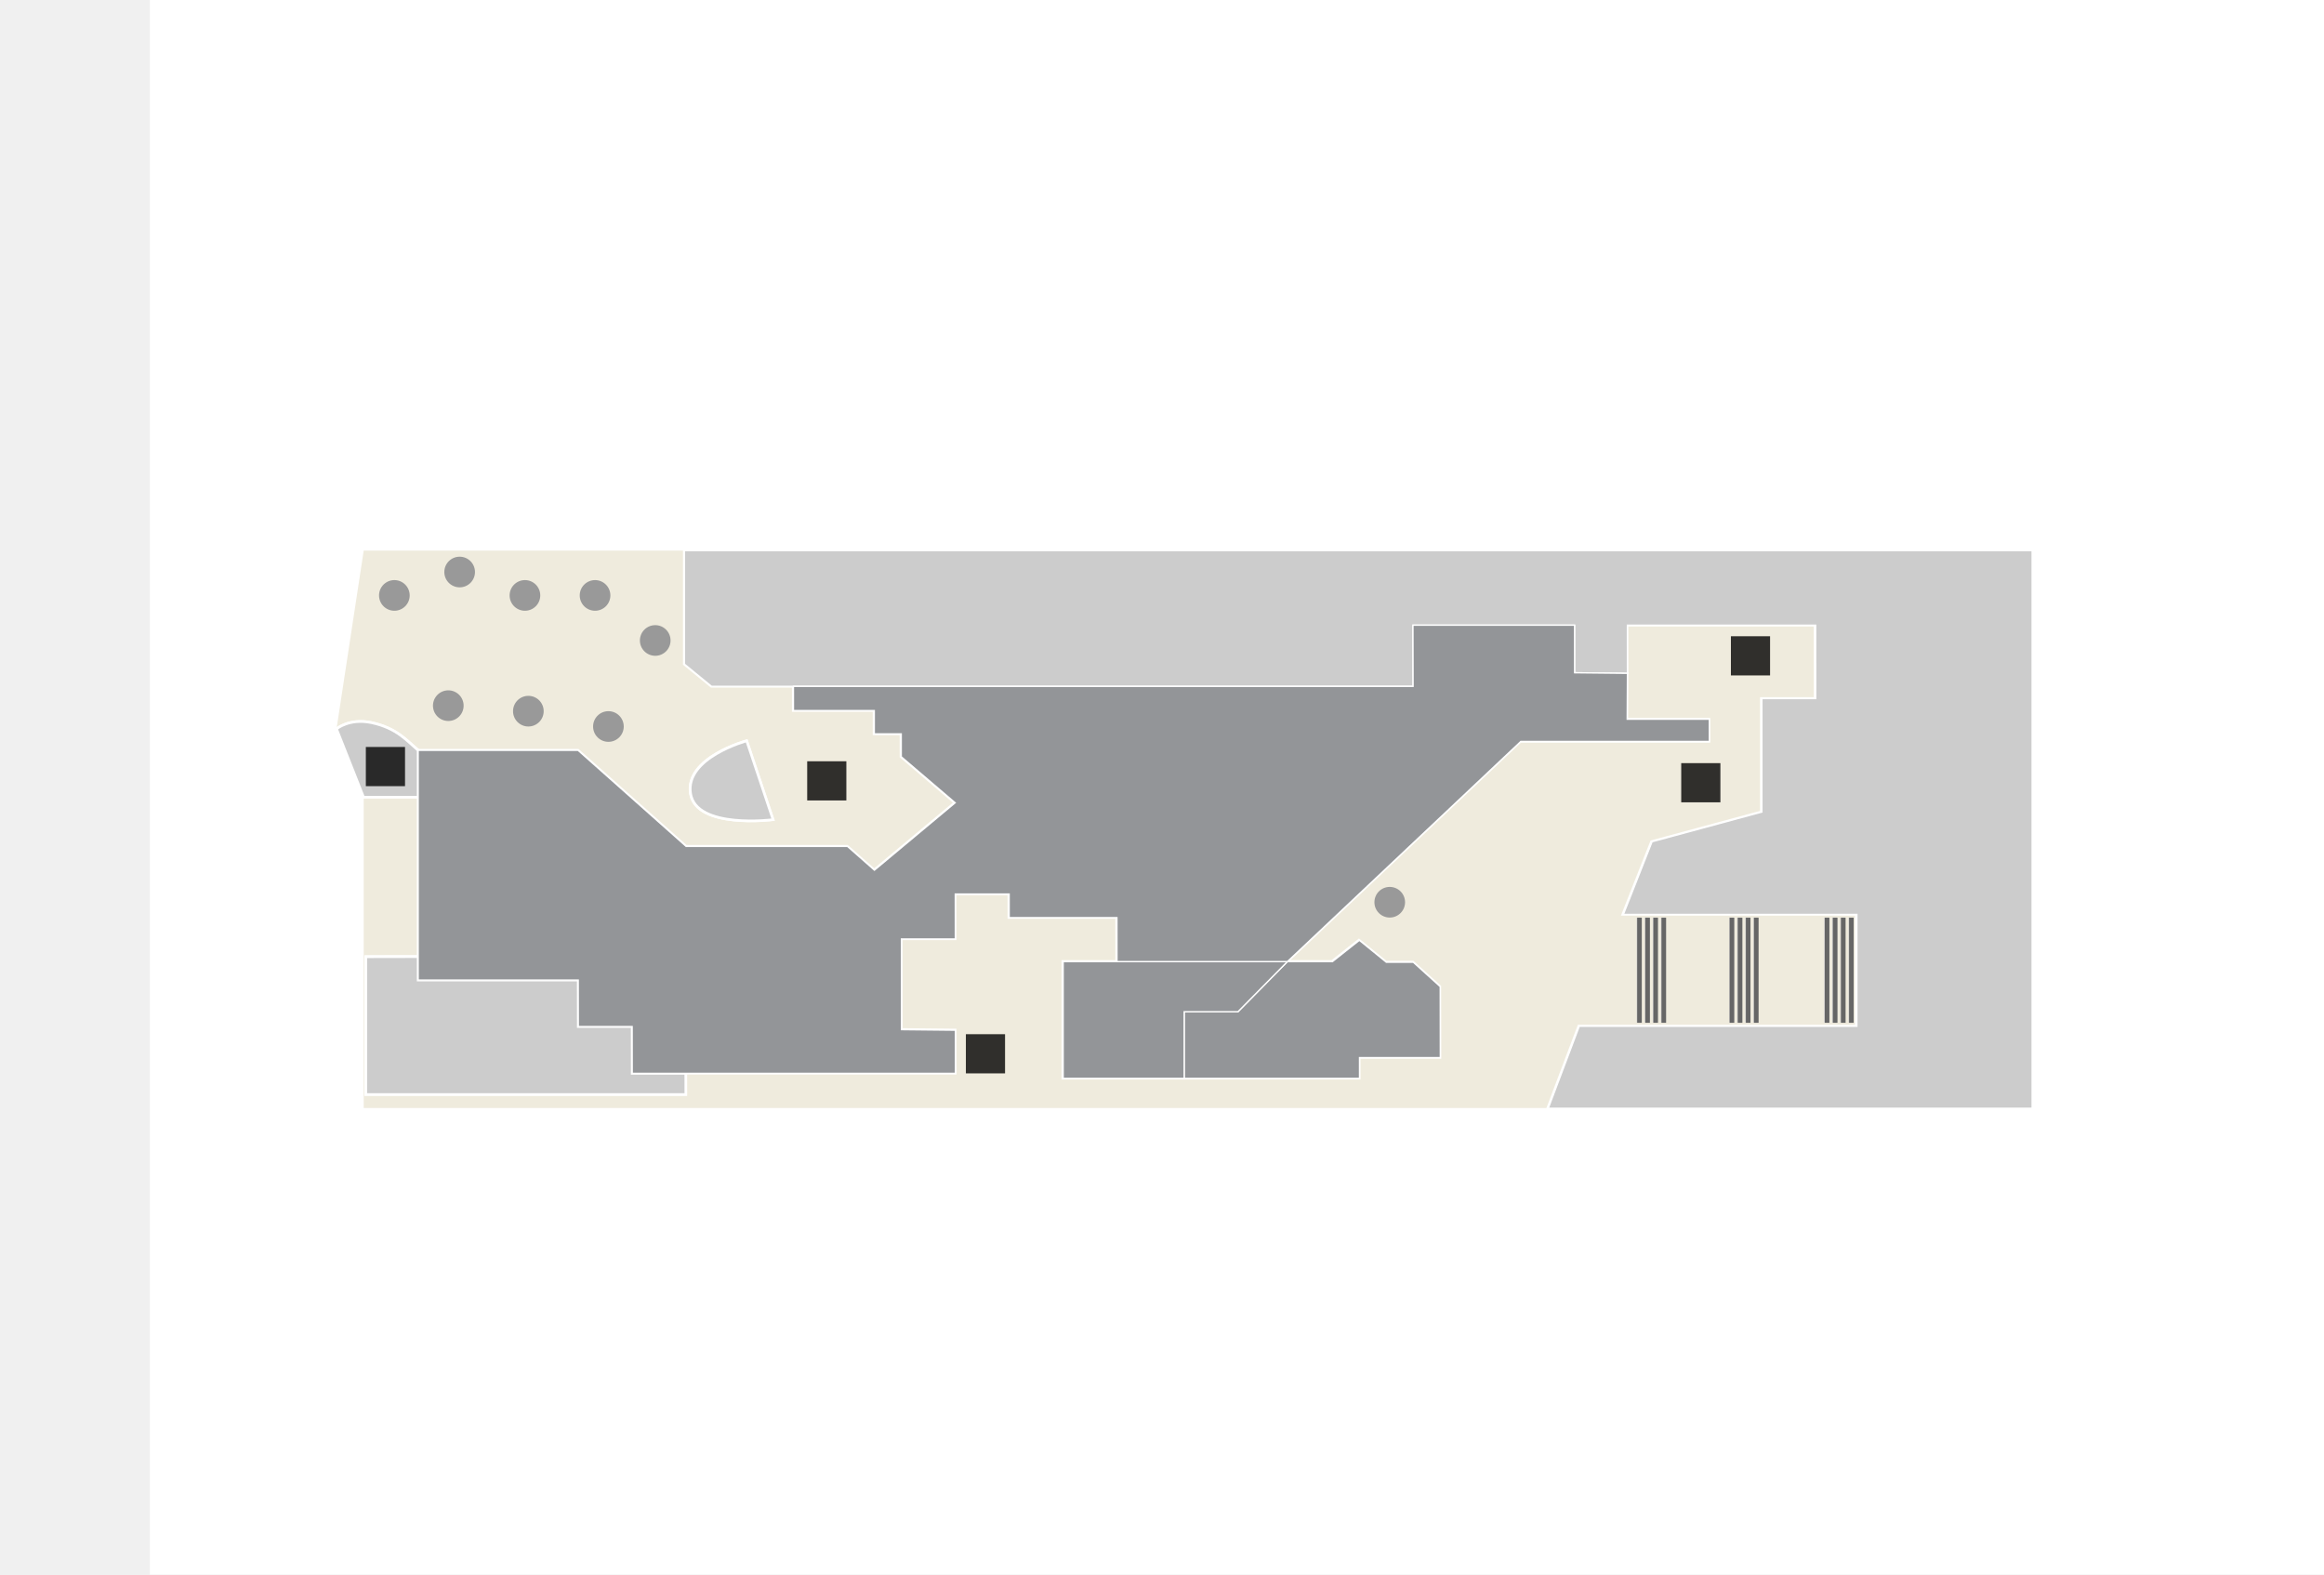
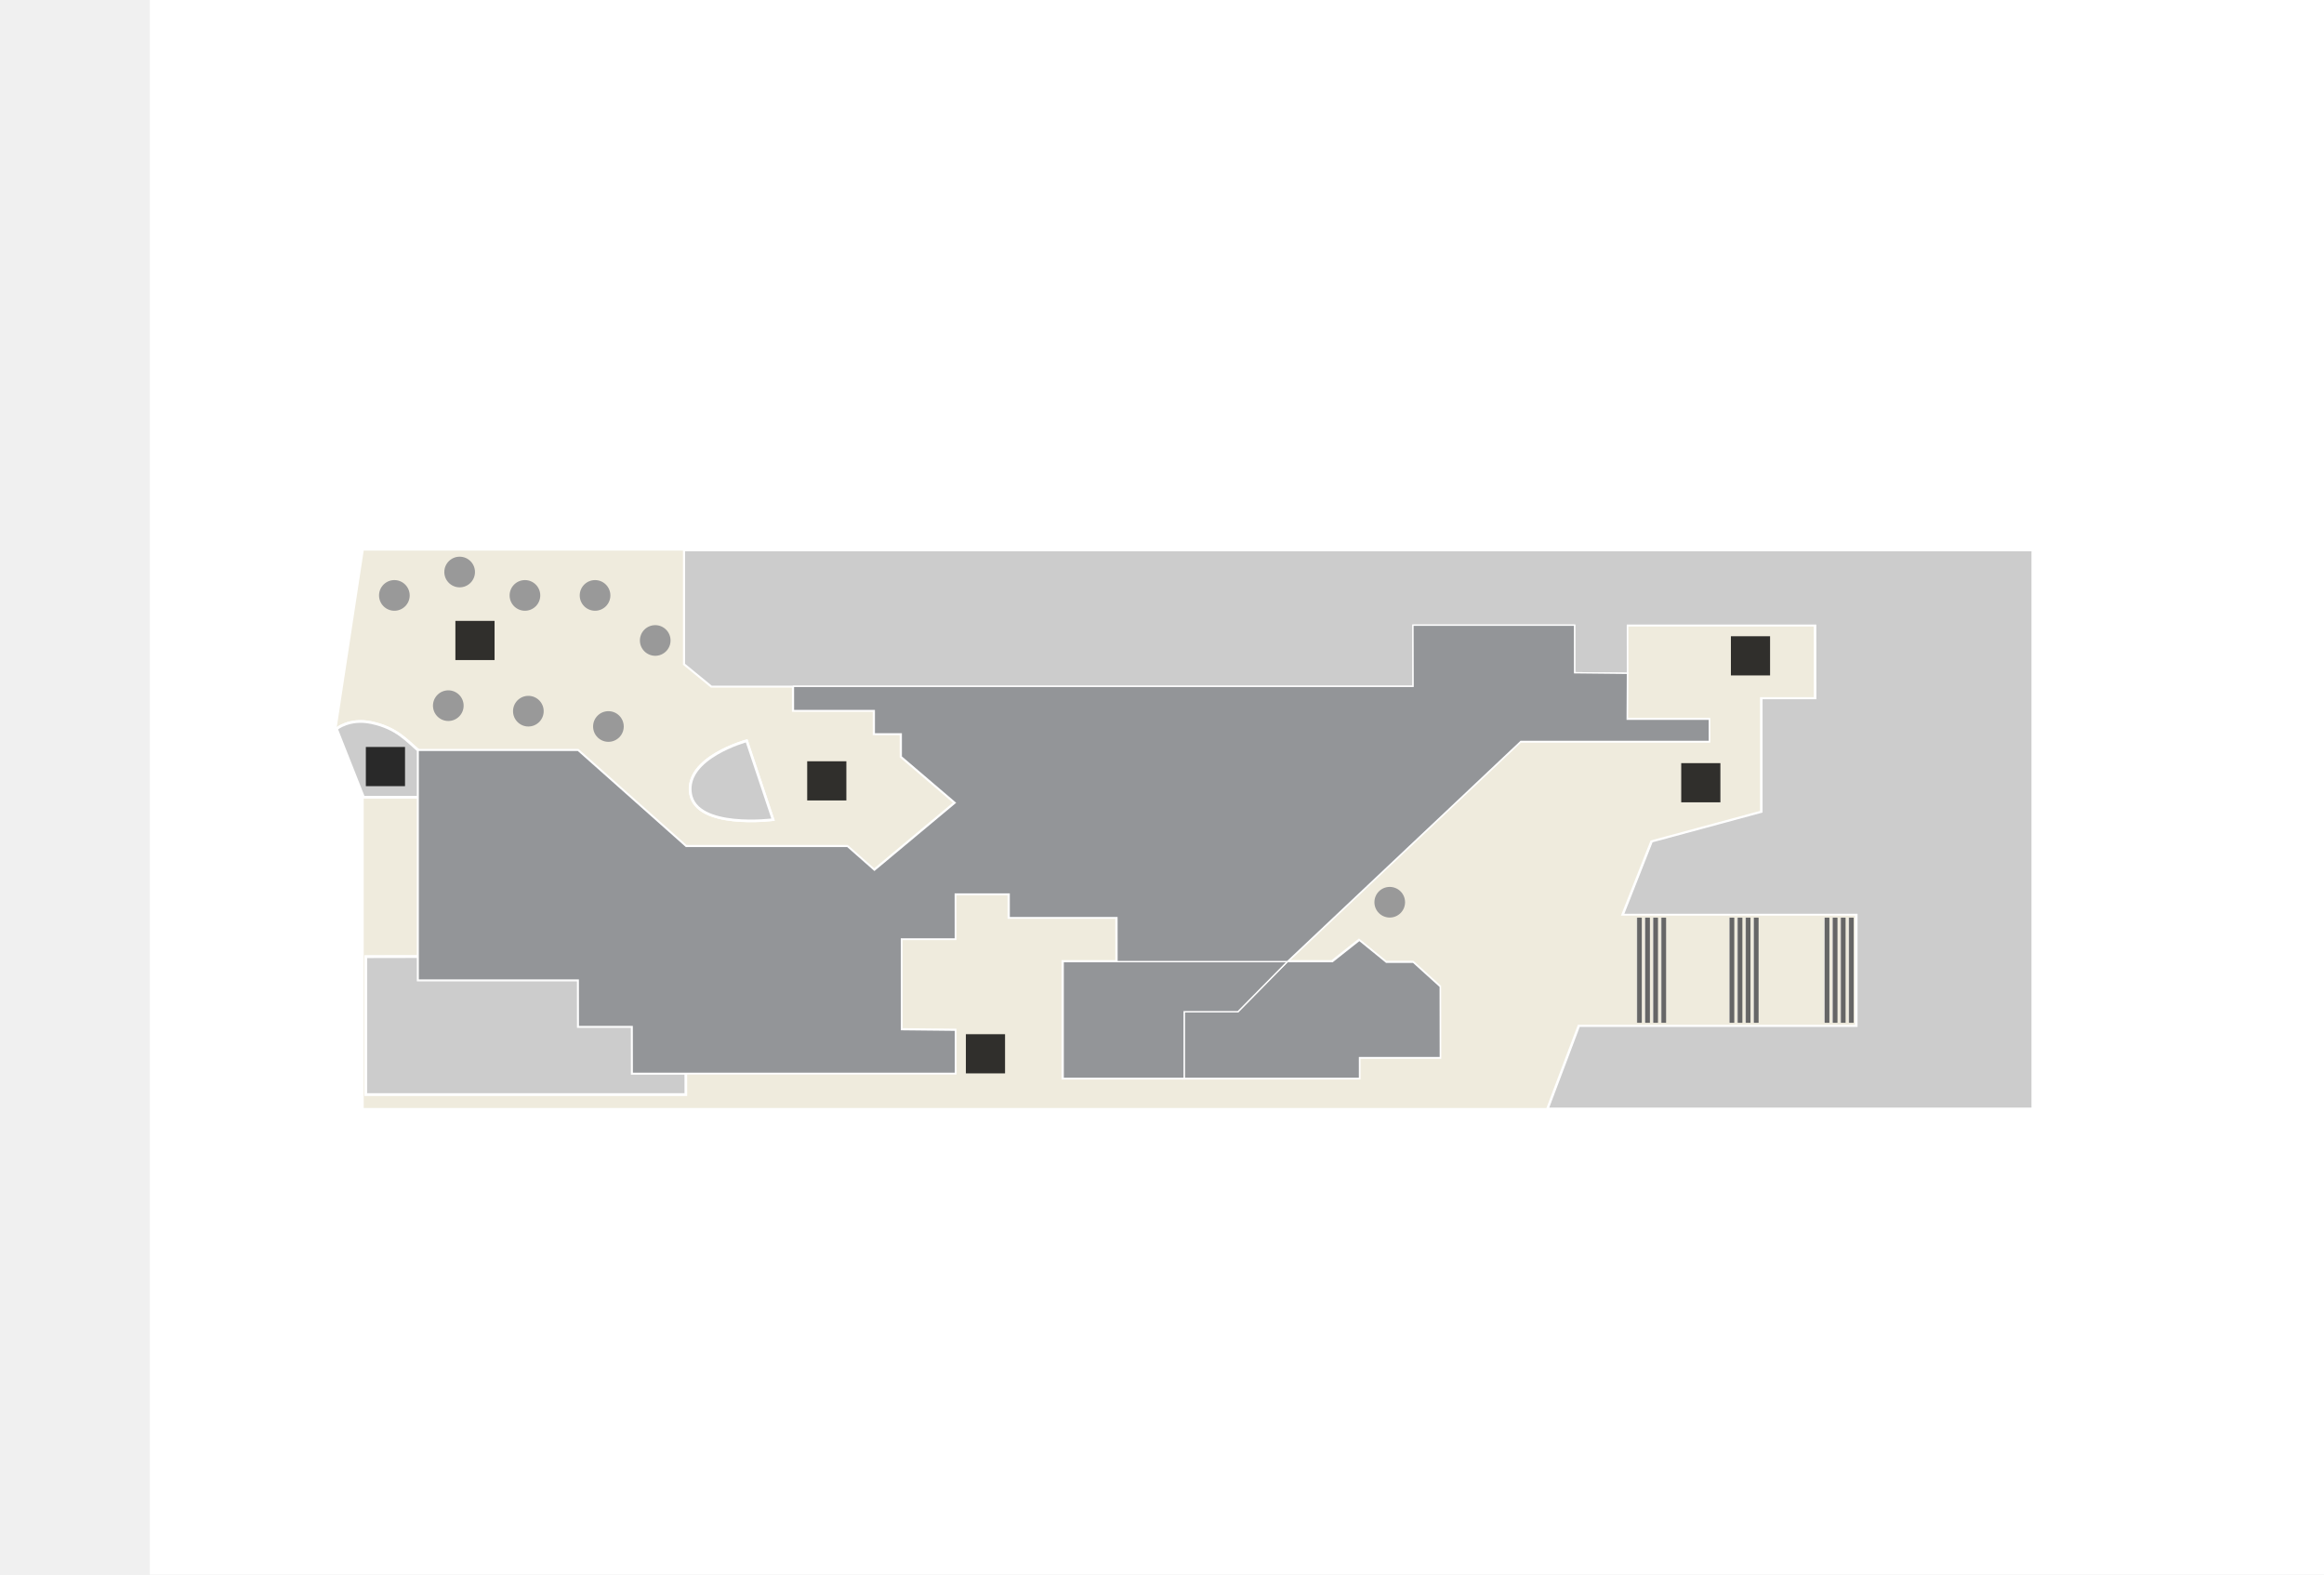
<svg xmlns="http://www.w3.org/2000/svg" version="1.1" id="Layer_1" x="0px" y="0px" width="878.74px" height="595.281px" viewBox="0 0 878.74 595.281" enable-background="new 0 0 878.74 595.281" xml:space="preserve">
-   <g id="Background">
+   <g id="background">
    <rect x="56.662" fill="#FFFFFF" width="878.74" height="595.281" />
  </g>
-   <g id="Original">
+   <g id="etc">
+     <path fill="#EFEBDD" d="M137.527,208.148l-10.279,67.393l10.279,25.814v117.541h630.042V208.148H137.527z" />
+     <path fill="#C7DFF3" stroke="#FFFFFF" stroke-miterlimit="10" d="M140.551,273.204c-8.419-1.825-13.303,2.337-13.303,2.337   l10.206,25.814h20.649V283.63C153.839,280.029,150.067,275.266,140.551,273.204z" />
+     <polygon fill="#C7DFF3" stroke="#FFFFFF" stroke-miterlimit="10" points="513.898,399.753 544.443,399.753 544.404,372.939    534.218,363.725 524.031,363.725 513.841,355.436 503.671,363.484 486.636,363.484 467.945,382.432 447.621,382.432    447.621,407.605 513.906,407.605   " />
+     <polygon fill="#C7DFF3" stroke="#FFFFFF" stroke-miterlimit="10" points="486.636,363.484 422.228,363.484 401.89,363.484    401.89,407.605 447.621,407.605 447.621,382.432 467.945,382.432   " />
+     <polygon fill="#C7DFF3" stroke="#FFFFFF" stroke-miterlimit="10" points="646.138,280.272 646.13,271.884 615.076,271.884    615.167,254.531 595.199,254.322 595.183,236.341 534.099,236.341 534.148,259.455 299.94,259.455 299.947,268.598    330.496,268.598 330.499,277.406 340.686,277.406 340.693,286.056 361.072,303.458 330.557,328.921 320.365,319.945    259.38,319.945 218.521,283.63 158.103,283.63 158.103,301.355 158.103,301.355 158.103,370.455 218.603,370.455 218.627,388.025    238.985,388.025 239.006,405.714 361.177,405.714 361.164,389.406 340.801,389.195 340.766,354.919 361.135,354.919    361.115,337.941 381.472,337.941 381.479,346.857 422.212,346.857 422.228,363.484 486.636,363.484 574.859,280.272   " />
+     <polygon fill="#C7DFF3" stroke="#FFFFFF" stroke-miterlimit="10" points="218.627,388.025 218.603,370.455 158.103,370.455    158.103,361.6 138.327,361.641 138.327,413.721 259.271,413.721 259.262,405.714 239.006,405.714 238.985,388.025   " />
+     <polygon fill="#C7DFF3" stroke="#FFFFFF" stroke-miterlimit="10" points="768.121,208.148 258.739,208.148 258.739,251.052    269.002,259.455 534.148,259.455 534.099,236.341 595.183,236.341 595.199,254.322 615.167,254.531 615.15,236.341    686.308,236.341 686.339,264.085 665.99,264.085 665.99,306.955 624.476,318.184 613.636,345.648 701.888,345.648    701.888,387.912 596.964,387.912 585.26,418.896 768.121,418.896   " />
+     <path fill="#C7DFF3" stroke="#FFFFFF" stroke-miterlimit="10" d="M282.275,280.046l9.977,29.793c0,0-29.046,3.705-31.188-9.877   C258.917,286.379,282.275,280.046,282.275,280.046z" />
+     <rect x="618.851" y="346.884" fill="#CDCCCC" width="1.742" height="39.722" />
+     <rect x="621.912" y="346.884" fill="#CDCCCC" width="1.744" height="39.722" />
+     <rect x="624.974" y="346.884" fill="#CDCCCC" width="1.74" height="39.722" />
+     <rect x="628.035" y="346.884" fill="#CDCCCC" width="1.744" height="39.722" />
+     <rect x="653.806" y="346.884" fill="#CDCCCC" width="1.742" height="39.722" />
+     <rect x="656.865" y="346.884" fill="#CDCCCC" width="1.748" height="39.722" />
+     <rect x="659.929" y="346.884" fill="#CDCCCC" width="1.744" height="39.722" />
+     <rect x="662.994" y="346.884" fill="#CDCCCC" width="1.74" height="39.722" />
    <g>
-       <path fill="#EFEBDD" d="M137.527,208.148l-10.279,67.393l10.279,25.814v117.541h630.042V208.148H137.527z" />
-       <path fill="#C7DFF3" stroke="#FFFFFF" stroke-miterlimit="10" d="M140.551,273.204c-8.419-1.825-13.303,2.337-13.303,2.337    l10.206,25.814h20.649V283.63C153.839,280.029,150.067,275.266,140.551,273.204z" />
-       <polygon fill="#C7DFF3" stroke="#FFFFFF" stroke-miterlimit="10" points="513.898,399.753 544.443,399.753 544.404,372.939     534.218,363.725 524.031,363.725 513.841,355.436 503.671,363.484 486.636,363.484 467.945,382.432 447.621,382.432     447.621,407.605 513.906,407.605   " />
-       <polygon fill="#C7DFF3" stroke="#FFFFFF" stroke-miterlimit="10" points="486.636,363.484 422.228,363.484 401.89,363.484     401.89,407.605 447.621,407.605 447.621,382.432 467.945,382.432   " />
-       <polygon fill="#C7DFF3" stroke="#FFFFFF" stroke-miterlimit="10" points="646.138,280.272 646.13,271.884 615.076,271.884     615.167,254.531 595.199,254.322 595.183,236.341 534.099,236.341 534.148,259.455 299.94,259.455 299.947,268.598     330.496,268.598 330.499,277.406 340.686,277.406 340.693,286.056 361.072,303.458 330.557,328.921 320.365,319.945     259.38,319.945 218.521,283.63 158.103,283.63 158.103,301.355 158.103,301.355 158.103,370.455 218.603,370.455 218.627,388.025     238.985,388.025 239.006,405.714 361.177,405.714 361.164,389.406 340.801,389.195 340.766,354.919 361.135,354.919     361.115,337.941 381.472,337.941 381.479,346.857 422.212,346.857 422.228,363.484 486.636,363.484 574.859,280.272   " />
-       <polygon fill="#C7DFF3" stroke="#FFFFFF" stroke-miterlimit="10" points="218.627,388.025 218.603,370.455 158.103,370.455     158.103,361.6 138.327,361.641 138.327,413.721 259.271,413.721 259.262,405.714 239.006,405.714 238.985,388.025   " />
-       <polygon fill="#C7DFF3" stroke="#FFFFFF" stroke-miterlimit="10" points="768.121,208.148 258.739,208.148 258.739,251.052     269.002,259.455 534.148,259.455 534.099,236.341 595.183,236.341 595.199,254.322 615.167,254.531 615.15,236.341     686.308,236.341 686.339,264.085 665.99,264.085 665.99,306.955 624.476,318.184 613.636,345.648 701.888,345.648     701.888,387.912 596.964,387.912 585.26,418.896 768.121,418.896   " />
-       <path fill="#C7DFF3" stroke="#FFFFFF" stroke-miterlimit="10" d="M282.275,280.046l9.977,29.793c0,0-29.046,3.705-31.188-9.877    C258.917,286.379,282.275,280.046,282.275,280.046z" />
-       <rect x="618.851" y="346.884" fill="#CDCCCC" width="1.742" height="39.722" />
-       <rect x="621.912" y="346.884" fill="#CDCCCC" width="1.744" height="39.722" />
-       <rect x="624.974" y="346.884" fill="#CDCCCC" width="1.74" height="39.722" />
-       <rect x="628.035" y="346.884" fill="#CDCCCC" width="1.744" height="39.722" />
-       <rect x="653.806" y="346.884" fill="#CDCCCC" width="1.742" height="39.722" />
-       <rect x="656.865" y="346.884" fill="#CDCCCC" width="1.748" height="39.722" />
-       <rect x="659.929" y="346.884" fill="#CDCCCC" width="1.744" height="39.722" />
-       <rect x="662.994" y="346.884" fill="#CDCCCC" width="1.74" height="39.722" />
-       <g>
-         <rect x="689.751" y="346.884" fill="#CDCCCC" width="1.744" height="39.722" />
-         <rect x="692.814" y="346.884" fill="#CDCCCC" width="1.741" height="39.722" />
-         <rect x="695.876" y="346.884" fill="#CDCCCC" width="1.743" height="39.722" />
-         <rect x="698.939" y="346.884" fill="#CDCCCC" width="1.741" height="39.722" />
-       </g>
-       <path fill="#999999" d="M175.304,266.777c0,3.203-2.598,5.793-5.793,5.793c-3.2,0-5.797-2.59-5.797-5.793    c0-3.198,2.597-5.793,5.797-5.793C172.708,260.984,175.304,263.579,175.304,266.777z" />
-       <path fill="#999999" d="M253.546,242.134c0,3.198-2.593,5.792-5.793,5.792c-3.198,0-5.795-2.595-5.795-5.792    c0-3.203,2.597-5.793,5.795-5.793C250.954,236.341,253.546,238.932,253.546,242.134z" />
-       <circle fill="#999999" cx="224.998" cy="225.103" r="5.794" />
-       <circle fill="#999999" cx="198.488" cy="225.103" r="5.794" />
-       <path fill="#999999" d="M179.596,216.252c0,3.198-2.597,5.793-5.792,5.793c-3.203,0-5.798-2.595-5.798-5.793    c0-3.2,2.595-5.793,5.798-5.793C177.001,210.459,179.596,213.052,179.596,216.252z" />
-       <circle fill="#999999" cx="149.116" cy="225.103" r="5.794" />
-       <circle fill="#999999" cx="199.781" cy="268.863" r="5.794" />
-       <path fill="#999999" d="M235.847,274.659c0,3.198-2.597,5.792-5.798,5.792c-3.198,0-5.792-2.595-5.792-5.792    c0-3.203,2.594-5.796,5.792-5.796C233.252,268.863,235.847,271.456,235.847,274.659z" />
-       <circle fill="#999999" cx="525.479" cy="341.091" r="5.793" />
+       <rect x="689.751" y="346.884" fill="#CDCCCC" width="1.744" height="39.722" />
+       <rect x="692.814" y="346.884" fill="#CDCCCC" width="1.74" height="39.722" />
+       <rect x="695.876" y="346.884" fill="#CDCCCC" width="1.743" height="39.722" />
+       <rect x="698.939" y="346.884" fill="#CDCCCC" width="1.74" height="39.722" />
    </g>
-   </g>
-   <g id="ETC">
+     <path fill="#999999" d="M175.304,266.777c0,3.203-2.598,5.793-5.793,5.793c-3.2,0-5.797-2.59-5.797-5.793   c0-3.198,2.597-5.793,5.797-5.793C172.708,260.984,175.304,263.579,175.304,266.777z" />
+     <path fill="#999999" d="M253.546,242.134c0,3.198-2.593,5.792-5.793,5.792c-3.198,0-5.795-2.595-5.795-5.792   c0-3.203,2.597-5.793,5.795-5.793C250.954,236.341,253.546,238.932,253.546,242.134z" />
+     <circle fill="#999999" cx="224.998" cy="225.103" r="5.794" />
+     <circle fill="#999999" cx="198.488" cy="225.103" r="5.794" />
+     <path fill="#999999" d="M179.596,216.252c0,3.198-2.597,5.793-5.792,5.793c-3.203,0-5.798-2.595-5.798-5.793   c0-3.2,2.595-5.793,5.798-5.793C177.001,210.459,179.596,213.052,179.596,216.252z" />
+     <circle fill="#999999" cx="149.116" cy="225.103" r="5.794" />
+     <circle fill="#999999" cx="199.781" cy="268.863" r="5.794" />
+     <path fill="#999999" d="M235.847,274.659c0,3.198-2.597,5.792-5.798,5.792c-3.198,0-5.792-2.595-5.792-5.792   c0-3.203,2.594-5.796,5.792-5.796C233.252,268.863,235.847,271.456,235.847,274.659z" />
+     <circle fill="#999999" cx="525.479" cy="341.091" r="5.793" />
    <polygon fill="#CCCCCC" stroke="#FFFFFF" stroke-width="0.5" stroke-miterlimit="10" points="768.376,208.148 258.791,208.148    258.791,251.067 269.059,259.473 534.308,259.473 534.261,236.351 595.367,236.351 595.385,254.339 615.359,254.549    615.345,236.351 686.529,236.351 686.558,264.108 666.203,264.108 666.203,306.994 624.673,318.223 613.83,345.703    702.115,345.703 702.115,387.977 597.148,387.977 585.443,418.979 768.376,418.979  " />
    <rect x="619.048" y="346.938" fill="#666666" width="1.74" height="39.731" />
-     <rect x="622.107" y="346.938" fill="#666666" width="1.743" height="39.731" />
+     <rect x="622.107" y="346.938" fill="#666666" width="1.742" height="39.731" />
    <rect x="625.173" y="346.938" fill="#666666" width="1.738" height="39.731" />
-     <rect x="628.234" y="346.938" fill="#666666" width="1.741" height="39.731" />
+     <rect x="628.234" y="346.938" fill="#666666" width="1.74" height="39.731" />
    <rect x="654.013" y="346.938" fill="#666666" width="1.746" height="39.731" />
    <rect x="657.076" y="346.938" fill="#666666" width="1.746" height="39.731" />
    <rect x="660.14" y="346.938" fill="#666666" width="1.744" height="39.731" />
    <rect x="663.205" y="346.938" fill="#666666" width="1.742" height="39.731" />
    <rect x="689.974" y="346.938" fill="#666666" width="1.746" height="39.731" />
    <rect x="693.039" y="346.938" fill="#666666" width="1.742" height="39.731" />
    <rect x="696.099" y="346.938" fill="#666666" width="1.746" height="39.731" />
    <rect x="699.164" y="346.938" fill="#666666" width="1.746" height="39.731" />
    <path fill="#CCCCCC" stroke="#FFFFFF" stroke-miterlimit="10" d="M140.557,273.228c-8.425-1.824-13.311,2.34-13.311,2.34   l10.211,25.818h20.657v-17.727C153.852,280.056,150.077,275.292,140.557,273.228z" />
    <polygon fill="#CCCCCC" stroke="#FFFFFF" stroke-miterlimit="10" points="218.663,388.093 218.64,370.516 158.116,370.516    158.116,361.66 138.333,361.699 138.333,413.8 259.324,413.8 259.314,405.792 239.05,405.792 239.029,388.093  " />
    <path fill="#CCCCCC" stroke="#FFFFFF" stroke-miterlimit="10" d="M282.336,280.071l9.981,29.807c0,0-29.06,3.707-31.203-9.881   C258.969,286.41,282.336,280.071,282.336,280.071z" />
  </g>
-   <g id="Rooms">
+   <g id="rooms">
    <polygon id="lg04" fill="#939598" stroke="#FFFFFF" stroke-width="0.5" stroke-miterlimit="10" points="514.052,399.824    544.609,399.824 544.57,373.003 534.38,363.783 524.188,363.783 513.994,355.488 503.82,363.541 486.779,363.541 468.082,382.498    447.749,382.498 447.749,407.684 514.058,407.684  " />
    <polygon id="lg03" fill="#939598" stroke="#FFFFFF" stroke-width="0.5" stroke-miterlimit="10" points="486.779,363.541    422.345,363.541 401.998,363.541 401.998,407.684 447.749,407.684 447.749,382.498 468.082,382.498  " />
    <polygon id="lg01" fill="#939598" stroke="#FFFFFF" stroke-width="0.5" stroke-miterlimit="10" points="646.345,280.299    646.332,271.907 615.269,271.907 615.359,254.549 595.385,254.339 595.367,236.351 534.261,236.351 534.308,259.473    300.01,259.473 300.016,268.619 330.577,268.619 330.579,277.431 340.77,277.431 340.777,286.085 361.164,303.492 330.637,328.968    320.441,319.986 259.432,319.986 218.557,283.659 158.116,283.659 158.116,301.386 158.116,301.386 158.116,370.516    218.64,370.516 218.663,388.093 239.029,388.093 239.05,405.792 361.268,405.792 361.258,389.473 340.885,389.259 340.85,354.977    361.227,354.977 361.208,337.992 381.573,337.992 381.58,346.91 422.328,346.91 422.345,363.541 486.779,363.541 575.037,280.299     " />
  </g>
-   <g id="Signs">
+   <g id="signs">
    <g id="escalator">
-       <rect id="escalator-2" x="305.212" y="287.801" opacity="0.8" enable-background="new    " width="14.812" height="14.811" />
+       <rect id="escalator-2" x="305.212" y="287.801" opacity="0.8" enable-background="new    " width="14.813" height="14.811" />
      <rect id="escalator-1" x="635.694" y="288.508" opacity="0.8" enable-background="new    " width="14.813" height="14.811" />
    </g>
-     <g id="elevator">
-       <rect id="elevator-2" x="365.212" y="390.98" opacity="0.8" enable-background="new    " width="14.812" height="14.813" />
+     <g id="lift">
+       <rect id="elevator-2" x="365.212" y="390.98" opacity="0.8" enable-background="new    " width="14.813" height="14.813" />
      <rect id="elevator-1" x="654.48" y="240.535" opacity="0.8" enable-background="new    " width="14.811" height="14.811" />
    </g>
    <rect id="driver-waiting-room" x="138.333" y="282.396" opacity="0.8" enable-background="new    " width="14.813" height="14.811" />
+     <rect id="valet-parking" x="172.19" y="234.728" opacity="0.8" enable-background="new    " width="14.813" height="14.811" />
  </g>
</svg>
